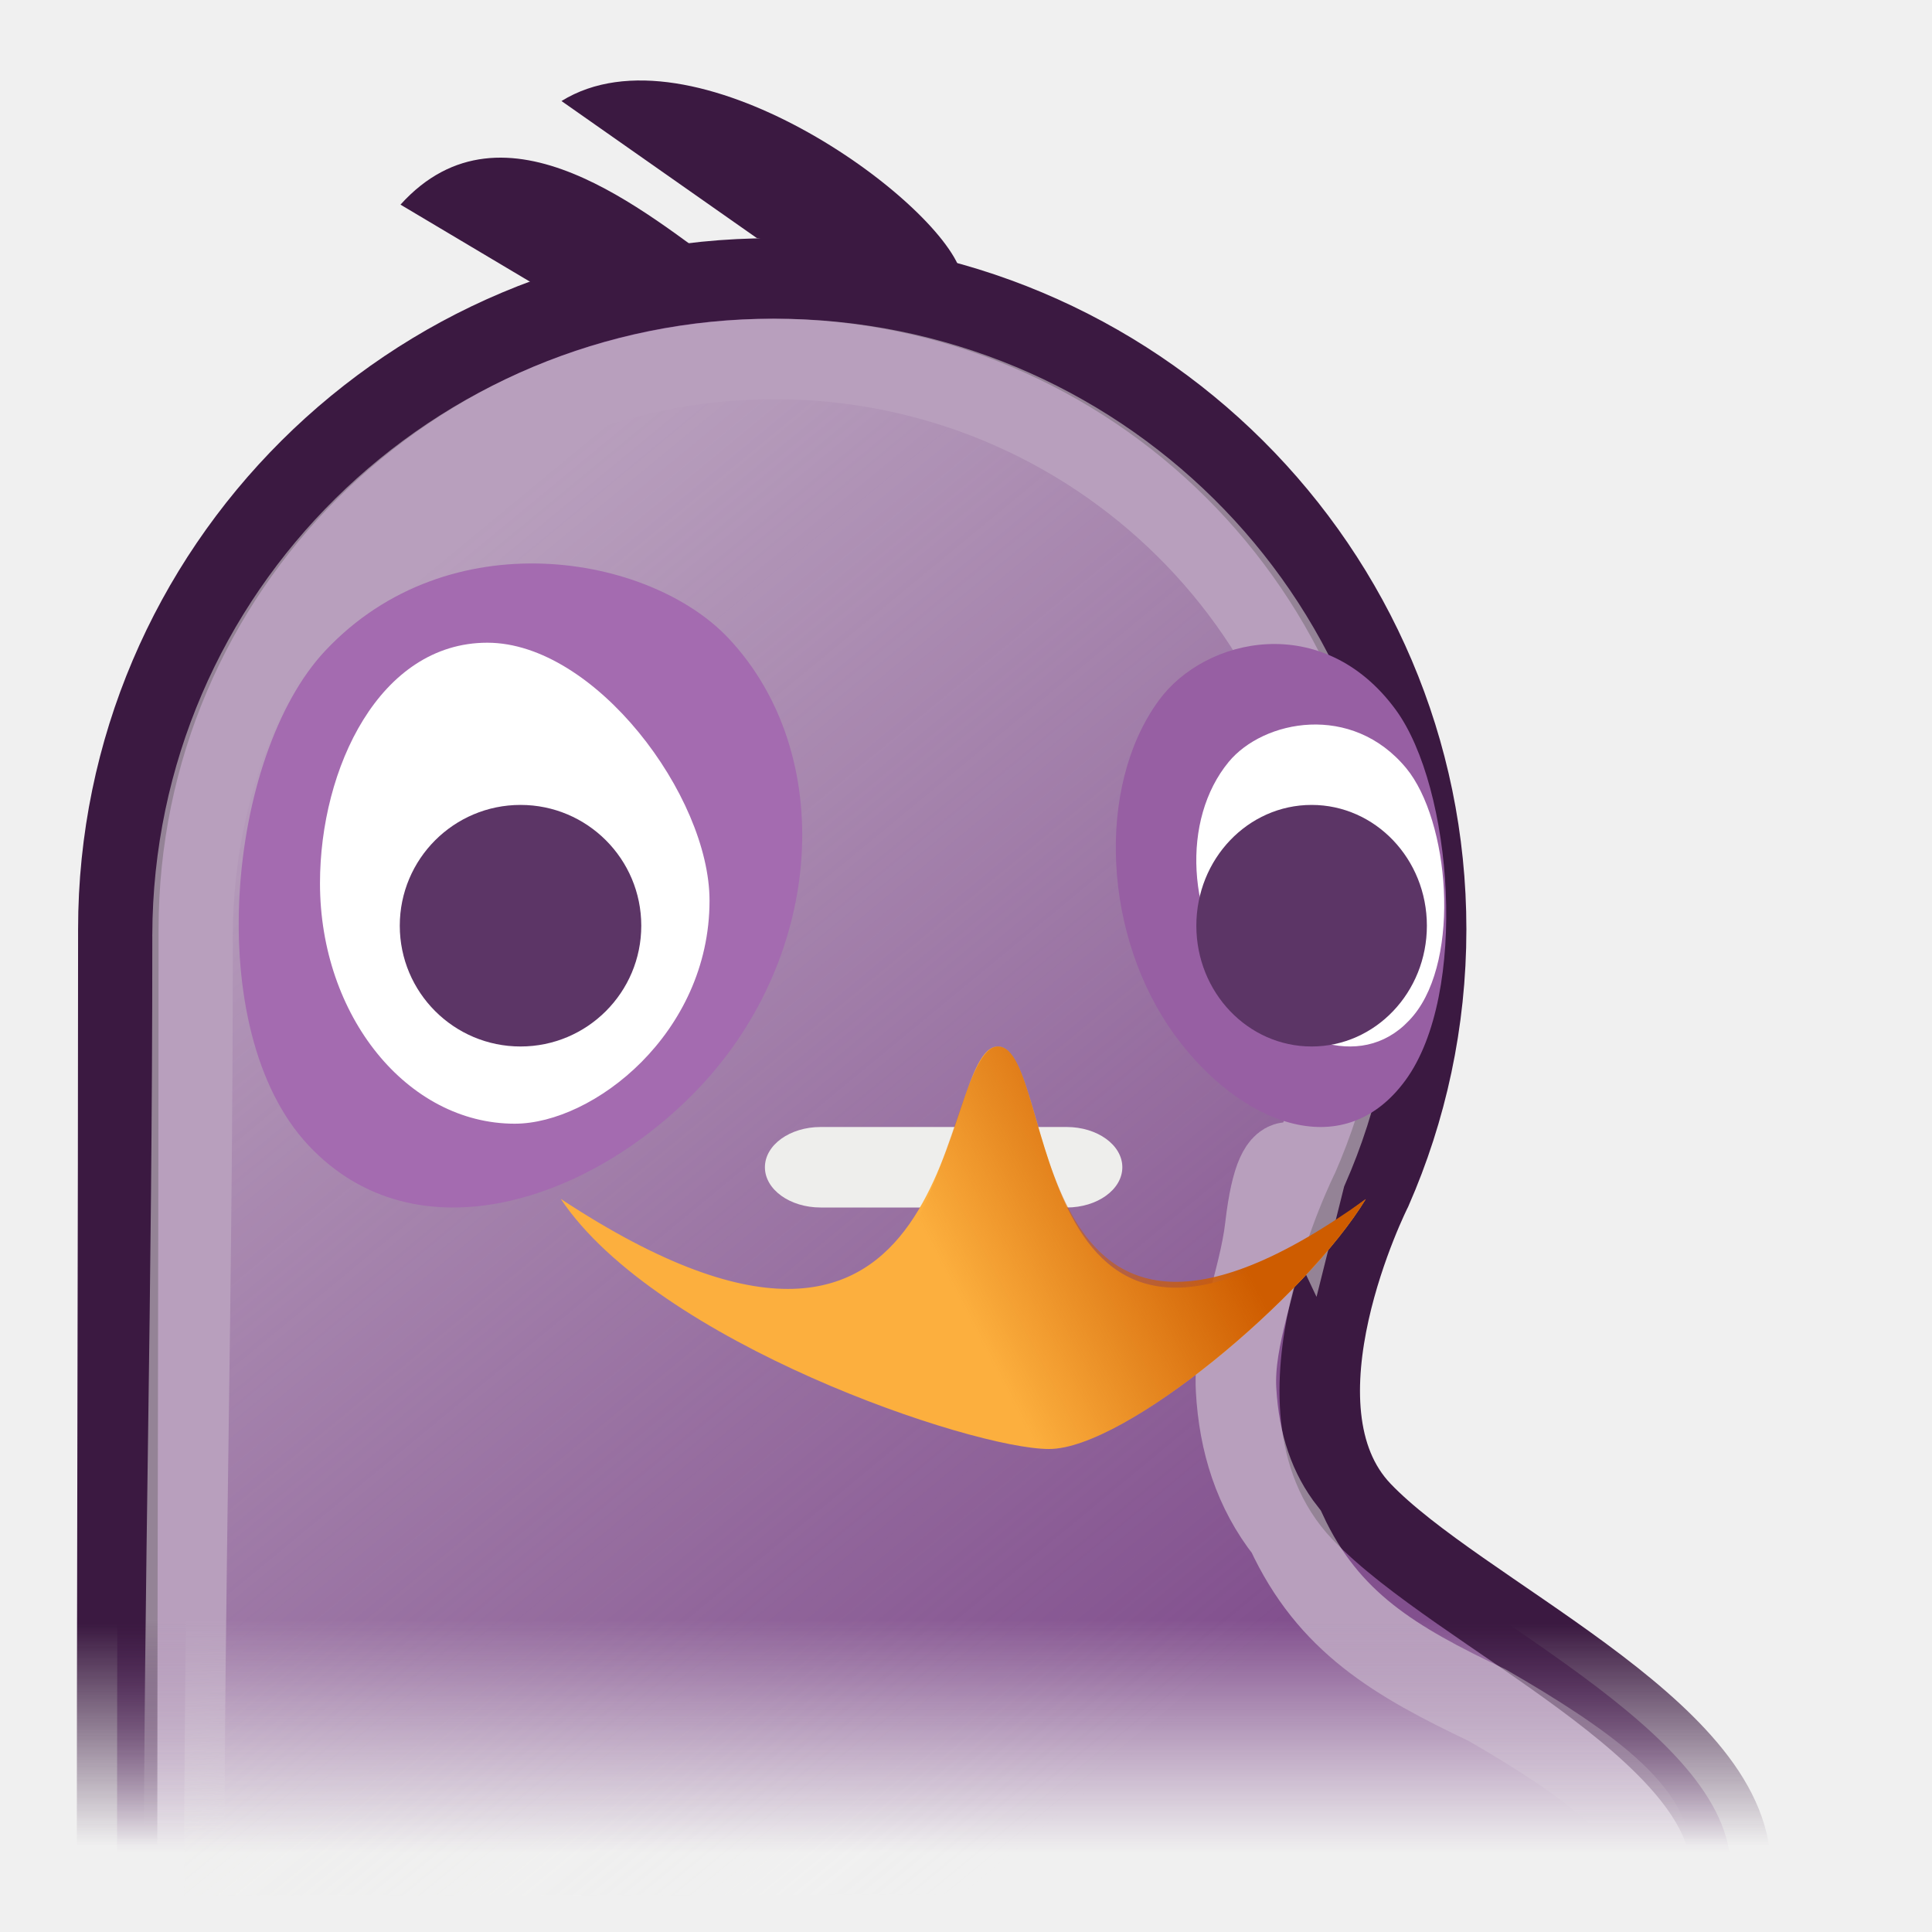
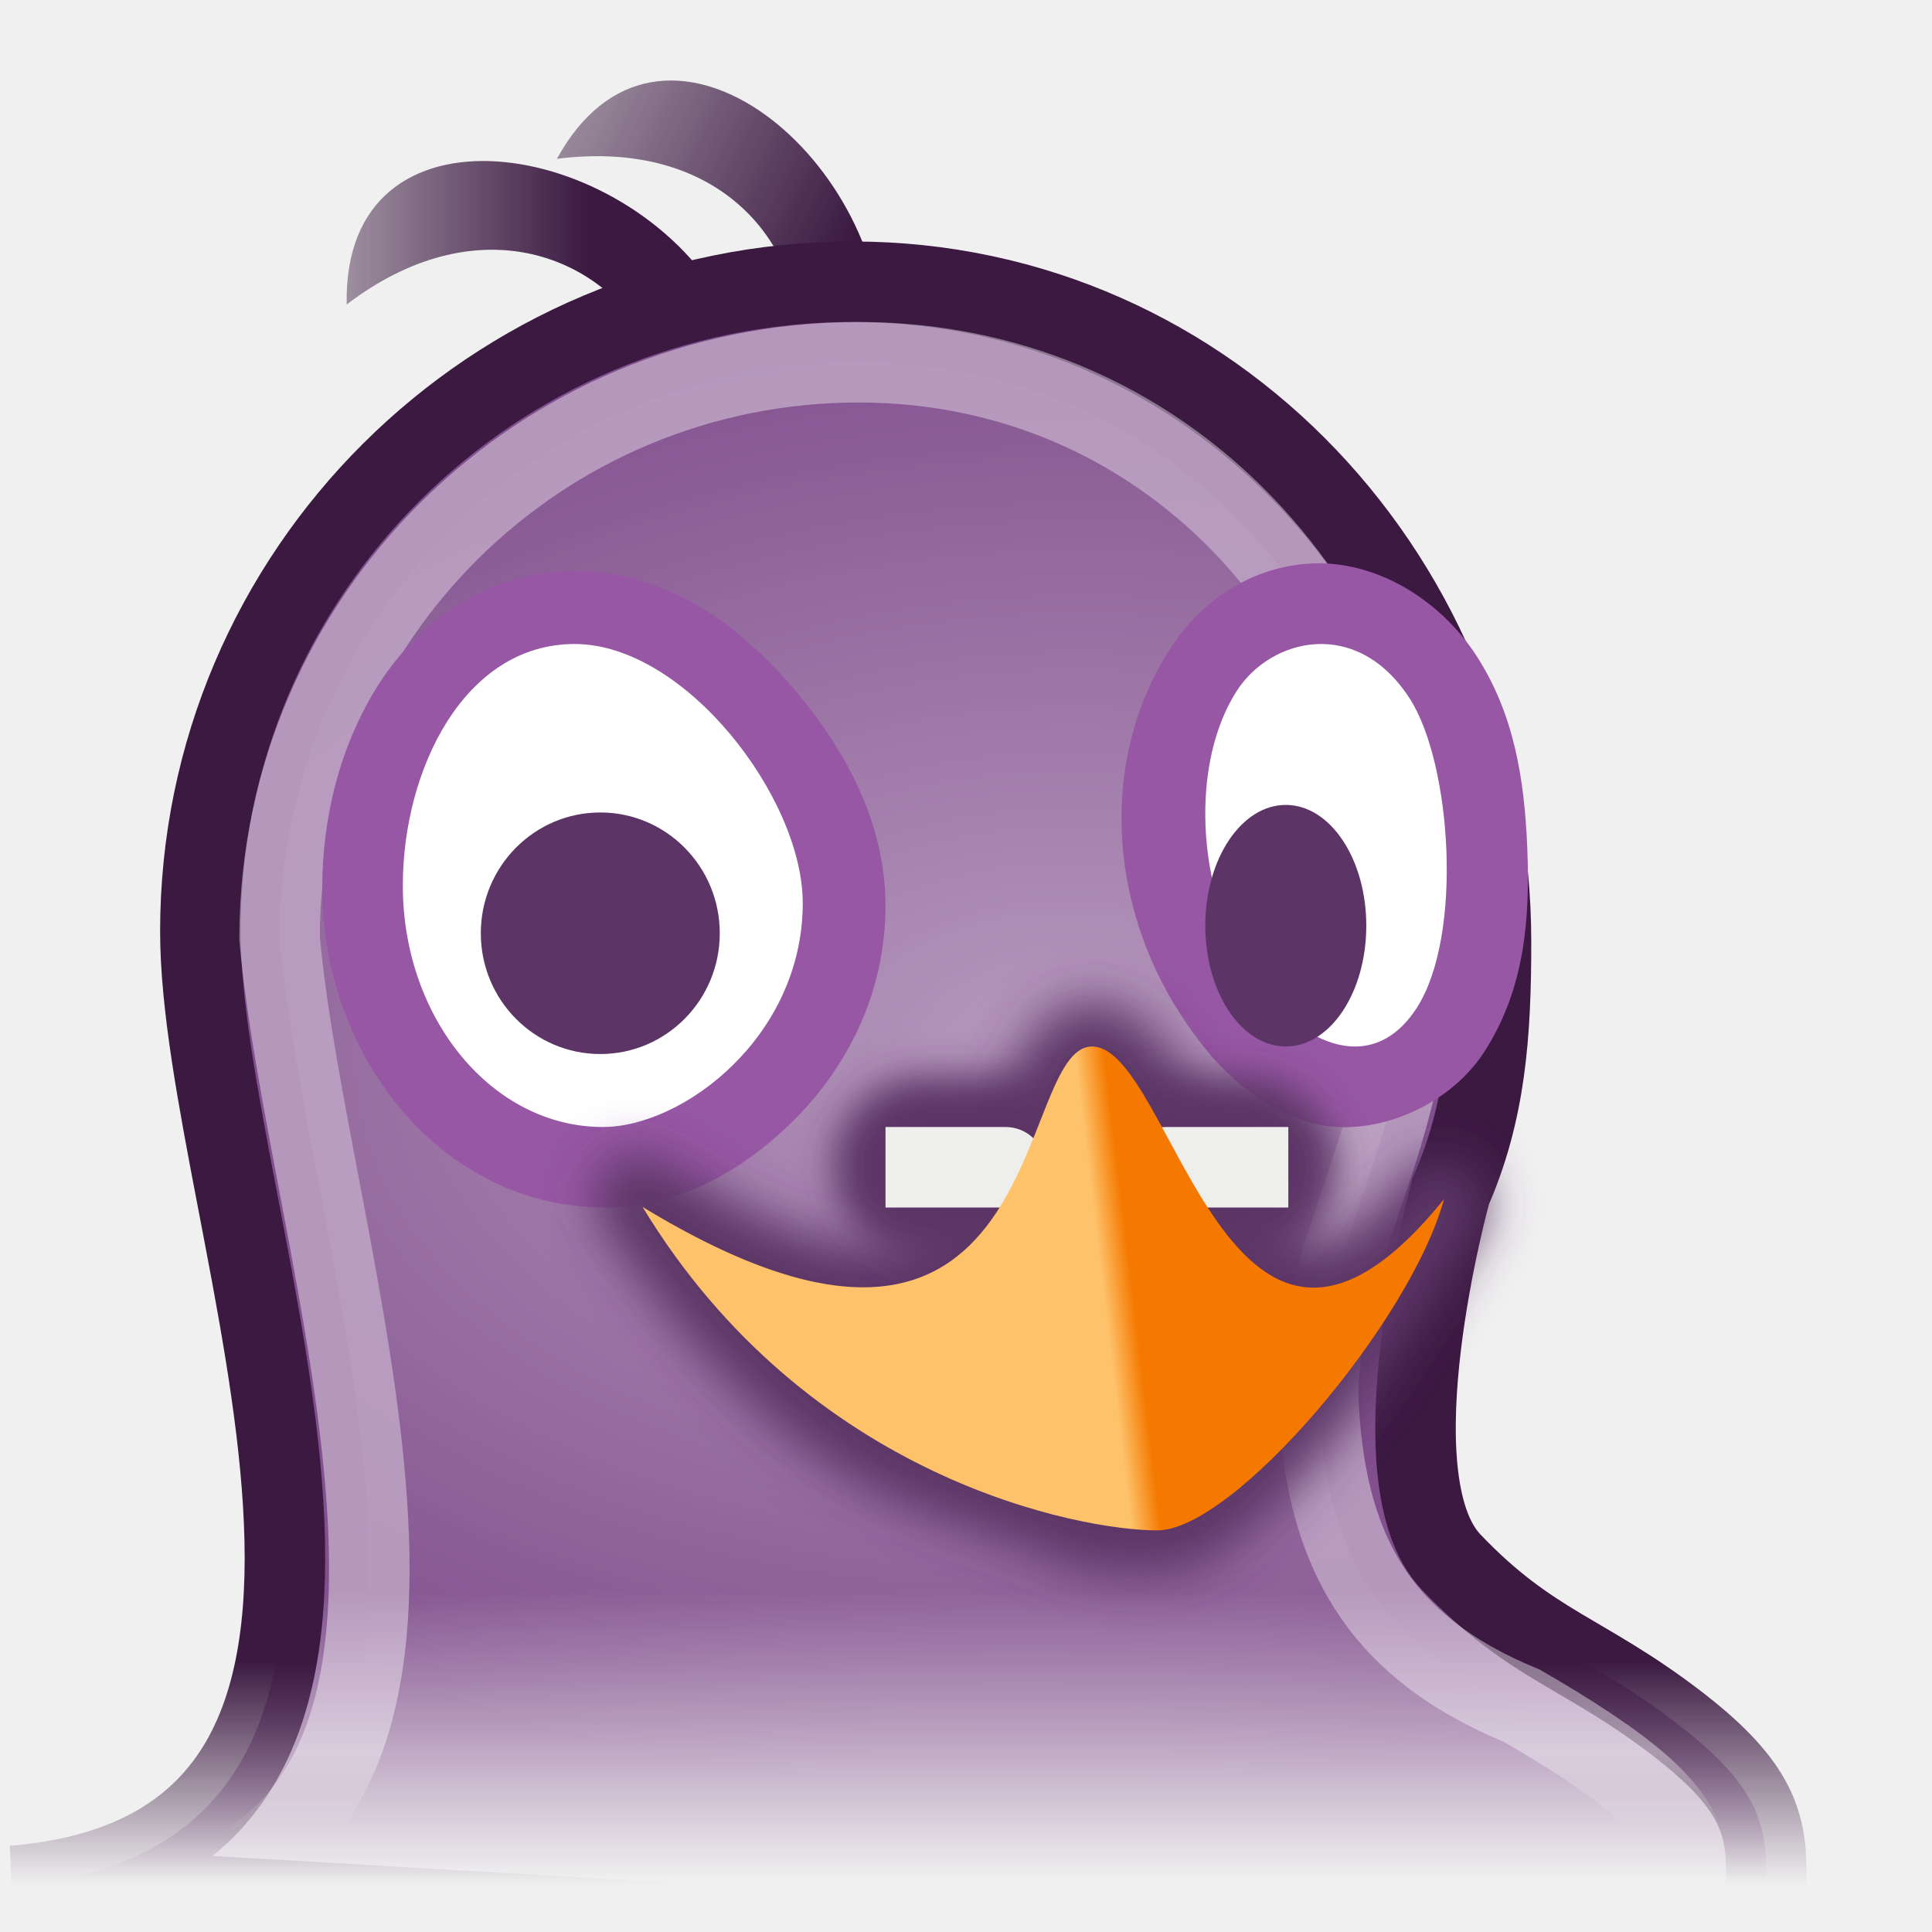
<svg xmlns="http://www.w3.org/2000/svg" xmlns:xlink="http://www.w3.org/1999/xlink" width="24" height="24" id="svg4345" version="1.0">
  <defs id="defs4347">
+     <linearGradient id="linearGradient8989">
+       <stop id="stop8991" offset="0" style="stop-color:#ffffff;stop-opacity:0.814" />
+       <stop id="stop8993" offset="1" style="stop-color:#eeeeec;stop-opacity:0;" />
+     </linearGradient>
+     <linearGradient id="linearGradient8838">
+       <stop style="stop-color:#3b1941;stop-opacity:1;" offset="0" id="stop8840" />
+       <stop style="stop-color:#3b1941;stop-opacity:0;" offset="1" id="stop8842" />
+     </linearGradient>
+     <linearGradient id="linearGradient8830">
+       <stop style="stop-color:#3b1941;stop-opacity:1;" offset="0" id="stop8832" />
+       <stop style="stop-color:#3b1941;stop-opacity:0;" offset="1" id="stop8834" />
+     </linearGradient>
+     <linearGradient id="linearGradient8776">
+       <stop style="stop-color:#ffffff;stop-opacity:0.824" offset="0" id="stop8778" />
+       <stop style="stop-color:#ffffff;stop-opacity:0" offset="1" id="stop8780" />
+     </linearGradient>
+     <linearGradient id="linearGradient8720">
+       <stop style="stop-color:#fdc26a;stop-opacity:1" offset="0" id="stop8722" />
+       <stop style="stop-color:#f57900;stop-opacity:1" offset="1" id="stop8724" />
+     </linearGradient>
    <linearGradient id="linearGradient3124">
      <stop style="stop-color:#3b1941;stop-opacity:1;" offset="0" id="stop3126" />
      <stop style="stop-color:#3b1941;stop-opacity:0;" offset="1" id="stop3128" />
    </linearGradient>
    <linearGradient id="linearGradient3116">
      <stop style="stop-color:#82508e;stop-opacity:1;" offset="0" id="stop3118" />
-       <stop style="stop-color:#82508e;stop-opacity:0;" offset="1" id="stop3120" />
-     </linearGradient>
-     <linearGradient id="linearGradient3108">
-       <stop style="stop-color:#eeeeec;stop-opacity:1;" offset="0" id="stop3110" />
-       <stop style="stop-color:#eeeeec;stop-opacity:0;" offset="1" id="stop3112" />
+       <stop style="stop-color:#82508e;stop-opacity:0" offset="1" id="stop3120" />
    </linearGradient>
    <linearGradient id="linearGradient5438">
      <stop style="stop-color:white;stop-opacity:1;" offset="0" id="stop5440" />
      <stop style="stop-color:white;stop-opacity:0;" offset="1" id="stop5442" />
    </linearGradient>
    <linearGradient id="linearGradient6817">
      <stop style="stop-color:white;stop-opacity:1;" offset="0" id="stop6819" />
      <stop style="stop-color:white;stop-opacity:0;" offset="1" id="stop6821" />
    </linearGradient>
    <linearGradient id="linearGradient6537">
      <stop style="stop-color:white;stop-opacity:1;" offset="0" id="stop6539" />
      <stop style="stop-color:white;stop-opacity:0;" offset="1" id="stop6541" />
    </linearGradient>
    <linearGradient id="linearGradient6506">
      <stop style="stop-color:#eeeeec;stop-opacity:1;" offset="0" id="stop6508" />
      <stop style="stop-color:#eeeeec;stop-opacity:0;" offset="1" id="stop6510" />
    </linearGradient>
    <linearGradient id="linearGradient2804">
      <stop style="stop-color:black;stop-opacity:0;" offset="0" id="stop2806" />
      <stop id="stop2812" offset="0.5" style="stop-color:black;stop-opacity:1;" />
      <stop style="stop-color:black;stop-opacity:0;" offset="1" id="stop2808" />
    </linearGradient>
    <radialGradient xlink:href="#linearGradient25546" id="radialGradient25572" gradientUnits="userSpaceOnUse" gradientTransform="matrix(1,0,0,0.994693,0,4.16407e-2)" cx="7.884" cy="1.51" fx="7.884" fy="1.51" r="8.488" />
    <radialGradient xlink:href="#linearGradient25546" id="radialGradient25568" gradientUnits="userSpaceOnUse" gradientTransform="matrix(1,0,0,0.994693,0,4.16407e-2)" cx="7.884" cy="0.145" fx="7.884" fy="0.145" r="8.488" />
    <linearGradient id="linearGradient25546">
      <stop style="stop-color:white;stop-opacity:1;" offset="0" id="stop25548" />
      <stop style="stop-color:white;stop-opacity:0;" offset="1" id="stop25550" />
    </linearGradient>
    <radialGradient xlink:href="#linearGradient25546" id="radialGradient25554" cx="7.884" cy="2.624" fx="7.884" fy="2.624" r="8.488" gradientTransform="matrix(1.131317,0,0,1.125313,-1.035262,-0.301139)" gradientUnits="userSpaceOnUse" />
    <linearGradient id="linearGradient3800">
      <stop style="stop-color:#f4d9b1;stop-opacity:1;" offset="0" id="stop3802" />
      <stop style="stop-color:#df9725;stop-opacity:1;" offset="1" id="stop3804" />
    </linearGradient>
-     <linearGradient xlink:href="#linearGradient6506" id="linearGradient6512" x1="15.646" y1="39.03" x2="15.646" y2="43.207" gradientUnits="userSpaceOnUse" gradientTransform="matrix(0.660903,0,0,0.627207,-0.293224,-4.361383)" />
+     <linearGradient xlink:href="#linearGradient8989" id="linearGradient6512" x1="15.713" y1="41.672" x2="15.713" y2="43.283" gradientUnits="userSpaceOnUse" gradientTransform="matrix(0.657666,0,0,0.625853,0.8007403,-4.301059)" />
    <linearGradient xlink:href="#linearGradient6817" id="linearGradient6823" x1="0.239" y1="38.95" x2="5.709" y2="42.983" gradientUnits="userSpaceOnUse" />
    <linearGradient xlink:href="#linearGradient5438" id="linearGradient5444" x1="30.152" y1="-0.865" x2="30.152" y2="23.012" gradientUnits="userSpaceOnUse" />
    <linearGradient gradientUnits="userSpaceOnUse" y2="44.272" x2="5.537" y1="39.902" x1="-1.684" id="linearGradient6569" xlink:href="#linearGradient6563" />
    <linearGradient gradientUnits="userSpaceOnUse" y2="23.559" x2="30.5" y1="0.034" x1="30.5" id="linearGradient2089" xlink:href="#linearGradient6537" />
    <linearGradient gradientUnits="userSpaceOnUse" y2="50.08" x2="14.943" y1="39.743" x1="15.646" id="linearGradient2087" xlink:href="#linearGradient6506" />
    <linearGradient id="linearGradient2081">
      <stop id="stop2083" offset="0" style="stop-color:#f4d9b1;stop-opacity:1;" />
      <stop id="stop2085" offset="1" style="stop-color:#df9725;stop-opacity:1;" />
    </linearGradient>
    <radialGradient gradientUnits="userSpaceOnUse" gradientTransform="matrix(1.131317,0,0,1.125313,-1.035262,-0.301139)" r="8.488" fy="2.624" fx="7.884" cy="2.624" cx="7.884" id="radialGradient2079" xlink:href="#linearGradient25546" />
    <radialGradient r="8.488" fy="0.145" fx="7.884" cy="0.145" cx="7.884" gradientTransform="matrix(1,0,0,0.994693,0,4.16407e-2)" gradientUnits="userSpaceOnUse" id="radialGradient2071" xlink:href="#linearGradient25546" />
    <radialGradient r="8.488" fy="1.51" fx="7.884" cy="1.51" cx="7.884" gradientTransform="matrix(1,0,0,0.994693,0,4.16407e-2)" gradientUnits="userSpaceOnUse" id="radialGradient2069" xlink:href="#linearGradient25546" />
    <linearGradient id="linearGradient2061">
      <stop id="stop2063" offset="0" style="stop-color:black;stop-opacity:0;" />
      <stop style="stop-color:black;stop-opacity:1;" offset="0.5" id="stop2065" />
      <stop id="stop2067" offset="1" style="stop-color:black;stop-opacity:0;" />
    </linearGradient>
    <linearGradient id="linearGradient6563">
      <stop id="stop6565" offset="0" style="stop-color:white;stop-opacity:1;" />
      <stop id="stop6567" offset="1" style="stop-color:white;stop-opacity:0;" />
    </linearGradient>
    <linearGradient id="linearGradient2850">
      <stop id="stop2852" offset="0" style="stop-color:#ce5c00;stop-opacity:1;" />
      <stop id="stop2854" offset="1" style="stop-color:#ce5c00;stop-opacity:0;" />
    </linearGradient>
    <linearGradient id="linearGradient3958">
      <stop id="stop3960" offset="0" style="stop-color:#eeeeec;stop-opacity:1;" />
      <stop id="stop3962" offset="1" style="stop-color:#eeeeec;stop-opacity:0;" />
    </linearGradient>
    <linearGradient id="linearGradient3968">
      <stop id="stop3970" offset="0" style="stop-color:#82508e;stop-opacity:1;" />
      <stop id="stop3972" offset="1" style="stop-color:#82508e;stop-opacity:0;" />
    </linearGradient>
    <linearGradient id="linearGradient3976">
      <stop id="stop3978" offset="0" style="stop-color:#3b1941;stop-opacity:1;" />
      <stop id="stop3980" offset="1" style="stop-color:#3b1941;stop-opacity:0;" />
    </linearGradient>
    <linearGradient xlink:href="#linearGradient2850" id="linearGradient2149" gradientUnits="userSpaceOnUse" gradientTransform="matrix(0.769231,0,0,0.714287,-34.23081,-12.28573)" x1="21.786" y1="28.143" x2="17.786" y2="30.071" />
    <radialGradient xlink:href="#linearGradient3958" id="radialGradient2191" gradientUnits="userSpaceOnUse" gradientTransform="matrix(1.116159,0,0,1.076653,-36.39499,-20.28695)" cx="9.064" cy="21.512" fx="9.064" fy="21.512" r="16.664" />
    <linearGradient xlink:href="#linearGradient6506" id="linearGradient2193" gradientUnits="userSpaceOnUse" x1="15.646" y1="39.743" x2="15.646" y2="53.502" gradientTransform="matrix(0.660903,0,0,0.627207,-32.26852,-10.3201)" />
    <linearGradient xlink:href="#linearGradient3968" id="linearGradient2196" gradientUnits="userSpaceOnUse" x1="16.133" y1="40.782" x2="16.133" y2="48.069" gradientTransform="matrix(0.67692,0,0,0.646801,-32.53568,-10.90841)" />
    <linearGradient xlink:href="#linearGradient3976" id="linearGradient2198" gradientUnits="userSpaceOnUse" x1="12.096" y1="40.908" x2="12.096" y2="46.463" gradientTransform="matrix(0.67692,0,0,0.646801,-32.53568,-10.90841)" />
    <linearGradient xlink:href="#linearGradient6537" id="linearGradient2201" gradientUnits="userSpaceOnUse" x1="30.5" y1="0.034" x2="30.5" y2="23.559" gradientTransform="matrix(0.668893,0,0,0.668627,-32.91377,-10.19246)" />
-     <linearGradient xlink:href="#linearGradient3108" id="linearGradient3114" x1="10.183" y1="16.618" x2="27.598" y2="36.645" gradientUnits="userSpaceOnUse" gradientTransform="matrix(0.660903,0,0,0.627207,-0.293224,-4.361383)" />
-     <linearGradient xlink:href="#linearGradient3116" id="linearGradient3122" x1="15.723" y1="38.769" x2="15.723" y2="43.25" gradientUnits="userSpaceOnUse" gradientTransform="matrix(0.67692,0,0,0.646801,-0.560381,-4.949693)" />
-     <linearGradient xlink:href="#linearGradient3124" id="linearGradient3130" x1="13.151" y1="38.85" x2="13.151" y2="43.106" gradientUnits="userSpaceOnUse" gradientTransform="matrix(0.67692,0,0,0.646801,-0.560381,-4.949693)" />
-     <linearGradient xlink:href="#linearGradient2850" id="linearGradient3146" gradientUnits="userSpaceOnUse" gradientTransform="matrix(0.769231,0,0,0.714287,-2.265038,-6.285729)" x1="21.786" y1="28.143" x2="17.786" y2="30.071" />
+     <linearGradient xlink:href="#linearGradient3124" id="linearGradient3130" x1="12.562" y1="39.538" x2="12.562" y2="43.859" gradientUnits="userSpaceOnUse" gradientTransform="matrix(0.6753496,0,0,0.6455349,0.4630688,-4.891953)" />
    <linearGradient xlink:href="#linearGradient5438" id="linearGradient2848" gradientUnits="userSpaceOnUse" x1="30.152" y1="-0.865" x2="30.152" y2="23.012" />
+     <linearGradient xlink:href="#linearGradient8720" id="linearGradient8726" x1="12.806" y1="16.652" x2="13.167" y2="16.609" gradientUnits="userSpaceOnUse" gradientTransform="translate(0.9722718,0)" />
+     <linearGradient xlink:href="#linearGradient3116" id="linearGradient8774" x1="10.625" y1="19.764" x2="10.625" y2="23.347" gradientUnits="userSpaceOnUse" gradientTransform="translate(0.9722718,0)" />
+     <radialGradient xlink:href="#linearGradient8776" id="radialGradient8782" cx="11.764" cy="12.832" fx="11.764" fy="12.832" r="9.5" gradientTransform="matrix(1.591326,-4.8823489e-2,2.9994878e-2,0.9776358,-5.969963,1.010364)" gradientUnits="userSpaceOnUse" />
+     <filter id="filter8810" x="-0.067" width="1.134" y="-0.106" height="1.211">
+       <feGaussianBlur stdDeviation="0.305" id="feGaussianBlur8812" />
+     </filter>
+     <linearGradient xlink:href="#linearGradient8830" id="linearGradient8836" x1="6.334" y1="3.101" x2="0.834" y2="3.101" gradientUnits="userSpaceOnUse" gradientTransform="translate(0.9722718,0)" />
+     <linearGradient xlink:href="#linearGradient8838" id="linearGradient8844" x1="9.57" y1="3.078" x2="3.062" y2="-0.047" gradientUnits="userSpaceOnUse" gradientTransform="translate(0.9722718,0)" />
+     <filter id="filter9040" x="-0.095" width="1.191" y="-0.322" height="1.644">
+       <feGaussianBlur stdDeviation="0.226" id="feGaussianBlur9042" />
+     </filter>
  </defs>
  <g id="layer1">
-     <path style="opacity:1;fill:#75507b;fill-opacity:1" d="M 11.578,7 C 7.935,7 6.811,10.527 9.339,13.903 C 10.159,14.997 12.647,17 12.985,17 L 13.004,16.099 C 11.973,14.802 10.625,13.294 10.922,12.986 C 14.677,12.986 14.964,11.881 14.964,9.835 C 14.964,8.054 13.616,7 11.578,7 z " id="path6521" />
-     <path style="opacity:1;fill:url(#linearGradient3122);fill-opacity:1;stroke:url(#linearGradient3130);stroke-width:1;stroke-miterlimit:4;stroke-dasharray:none;stroke-opacity:1" d="M 9.593,3.459 C 5.109,3.459 1.47,7.081 1.47,11.544 C 1.47,15.2 1.453,19.889 1.453,24.527 C 2.257,24.527 18.357,24.545 20.179,24.545 C 21.61,24.545 21.498,23.213 21.498,23.213 C 21.498,21.489 18.121,20.042 16.913,18.777 C 15.676,17.482 17.04,14.778 17.04,14.778 C 17.474,13.788 17.716,12.692 17.716,11.544 C 17.716,7.081 14.077,3.459 9.593,3.459 z " id="path5176" />
-     <path style="opacity:0.5;fill:url(#linearGradient3114);fill-opacity:1;stroke:url(#linearGradient6512);stroke-width:1;stroke-miterlimit:4;stroke-dasharray:none;stroke-opacity:1" d="M 9.62,4.459 C 5.647,4.459 2.403,7.642 2.392,11.613 C 2.392,11.619 2.391,11.626 2.392,11.632 C 2.392,16.203 2.287,19.636 2.287,23.549 C 3.566,23.549 14.546,23.531 18.396,23.531 C 19.167,23.531 20.48,23.847 20.48,22.928 C 20.48,22.789 20.348,22.528 19.984,22.203 C 19.621,21.878 19.077,21.53 18.477,21.184 C 17.33,20.638 16.501,20.156 15.979,19.028 C 15.576,18.517 15.391,17.917 15.355,17.264 C 15.319,16.61 15.64,15.91 15.717,15.245 C 15.871,13.915 16.209,14.631 16.209,14.631 C 16.219,14.591 16.232,14.552 16.25,14.514 C 16.638,13.635 16.849,12.656 16.849,11.632 C 16.849,7.652 13.601,4.459 9.62,4.459 z " id="path5241" />
-     <path style="fill:#a46bb0;fill-opacity:1;stroke:none;stroke-width:1;stroke-miterlimit:4;stroke-opacity:1" d="M 4.038,8.086 C 5.574,6.449 8.071,6.885 9.052,7.931 C 10.395,9.363 10.239,11.855 8.704,13.492 C 7.37,14.915 5.175,15.661 3.832,14.228 C 2.488,12.796 2.825,9.38 4.038,8.086 z " id="path3138" />
-     <path style="opacity:1;fill:white;fill-opacity:1;stroke:none;stroke-width:1;stroke-miterlimit:4;stroke-opacity:1" d="M 8.814,11.188 C 8.814,12.837 7.369,13.959 6.394,13.959 C 5.059,13.959 3.975,12.62 3.975,10.972 C 3.975,9.539 4.718,7.984 6.054,7.984 C 7.389,7.984 8.814,9.886 8.814,11.188 z " id="path5157" />
-     <path style="opacity:1;fill:#5c3566;fill-opacity:1;stroke:none;stroke-width:1;stroke-miterlimit:4;stroke-dasharray:none;stroke-opacity:1" id="path5162" d="M 11.411 24.312 A 1.241 1.295 0 1 1  8.929,24.312 A 1.241 1.295 0 1 1  11.411 24.312 z" transform="matrix(1.208633,0,0,1.158621,-5.825637,-16.66897)" />
-     <path style="fill:#3b1941;fill-opacity:1;stroke:none;stroke-width:1;stroke-miterlimit:4;stroke-opacity:1" d="M 4.975,2.542 C 6.268,1.111 8.06,2.682 8.975,3.326 L 7.062,3.784 L 4.975,2.542 z " id="path5192" />
-     <path style="fill:#3b1941;fill-opacity:1;stroke:none;stroke-width:1;stroke-miterlimit:4;stroke-opacity:1" d="M 6.975,1.255 C 8.594,0.253 11.643,2.461 11.937,3.38 L 9.404,2.959 L 6.975,1.255 z " id="rect5189" />
-     <path style="fill:#975fa3;fill-opacity:1;stroke:none;stroke-width:1;stroke-miterlimit:4;stroke-opacity:1" d="M 17.337,8.815 C 16.436,7.587 14.972,7.914 14.397,8.698 C 13.609,9.773 13.7,11.641 14.601,12.869 C 15.383,13.936 16.67,14.496 17.458,13.421 C 18.246,12.347 18.048,9.785 17.337,8.815 z " id="path3132" />
-     <path style="fill:white;fill-opacity:1;stroke:none;stroke-width:1;stroke-miterlimit:4;stroke-opacity:1" d="M 17.469,9.543 C 16.793,8.725 15.694,8.943 15.263,9.465 C 14.672,10.182 14.74,11.427 15.416,12.246 C 16.003,12.957 16.968,13.33 17.56,12.614 C 18.151,11.898 18.002,10.19 17.469,9.543 z " id="path3134" />
-     <path style="fill:#5c3566;fill-opacity:1;stroke:none;stroke-width:1;stroke-miterlimit:4;stroke-dasharray:none;stroke-opacity:1" id="path3136" d="M 11.411 24.312 A 1.241 1.295 0 1 1  8.929,24.312 A 1.241 1.295 0 1 1  11.411 24.312 z" transform="matrix(1.153827,0,0,1.158621,4.558885,-16.66895)" />
-     <rect style="fill:#eeeeec;fill-opacity:1;stroke:none;stroke-width:1;stroke-miterlimit:4;stroke-dasharray:none;stroke-opacity:1" id="rect3140" width="4.44" height="1" x="9.502" y="14" rx="0.692" ry="0.5" />
-     <path style="fill:#fcaf3e;fill-opacity:1;stroke:none;stroke-width:1.028;stroke-miterlimit:4;stroke-opacity:1" d="M 6.966,14.893 C 12.054,18.243 11.621,13 12.397,13 C 13.163,13 12.665,18.202 16.966,14.896 C 16.233,16.103 13.98,18 13.031,18 C 12.071,18 8.157,16.677 6.966,14.893 z " id="path3142" />
-     <path style="fill:url(#linearGradient3146);fill-opacity:1;stroke:none;stroke-width:1.028;stroke-miterlimit:4;stroke-opacity:1" d="M 6.966,14.893 C 11.706,19.171 11.621,13 12.397,13 C 13.163,13 12.607,18.028 16.966,14.896 C 16.233,16.103 13.98,18 13.031,18 C 12.071,18 8.157,16.677 6.966,14.893 z " id="path3144" />
+     <path style="fill:url(#linearGradient8844);fill-opacity:1;stroke:none;stroke-width:1;stroke-miterlimit:4;stroke-opacity:1" d="M 6.918,1.973 C 8.19,-0.347 10.972,1.909 10.972,4.281 L 9.927,4.195 C 9.927,2.999 8.923,1.717 6.918,1.973 z" id="rect5189" />
+     <path style="fill:url(#linearGradient8836);fill-opacity:1;stroke:none;stroke-width:1;stroke-miterlimit:4;stroke-opacity:1" d="M 4.307,3.782 C 4.249,1.137 7.787,1.7 8.972,3.753 L 8.024,4.202 C 7.426,3.166 5.916,2.558 4.307,3.782 z" id="path8784" />
+     <path style="opacity:1;fill:url(#linearGradient8774);fill-opacity:1;stroke:url(#linearGradient3130);stroke-width:1;stroke-miterlimit:4;stroke-dasharray:none;stroke-opacity:1" d="M 10.593,3.5 C 6.12,3.5 2.489,7.115 2.489,11.569 C 2.489,15.218 6.008,22.942 0.164,23.428 C 0.966,23.428 18.806,24.545 20.624,24.545 C 22.051,24.545 21.94,23.215 21.94,23.215 C 21.94,22.577 21.741,22.109 20.831,21.409 C 19.676,20.522 19.025,20.45 18.029,19.407 C 17.032,18.364 18.022,14.797 18.022,14.797 C 18.455,13.809 18.522,12.847 18.522,11.701 C 18.522,7.247 15.067,3.5 10.593,3.5 z" id="path5176" />
+     <path style="opacity:0.5;fill:url(#radialGradient8782);fill-opacity:1;stroke:url(#linearGradient6512);stroke-width:1;stroke-miterlimit:4;stroke-dasharray:none;stroke-opacity:1" d="M 10.666,4.5 C 6.712,4.5 3.483,7.677 3.473,11.639 C 3.472,11.645 3.472,11.652 3.473,11.658 C 3.826,15.6 6.457,22.39 2.132,23.549 C 3.405,23.549 14.992,23.531 18.824,23.531 C 19.591,23.531 20.898,23.846 20.898,22.93 C 20.898,22.791 20.766,22.53 20.404,22.206 C 20.043,21.882 19.501,21.534 18.904,21.189 C 17.107,20.45 16.433,19.239 16.372,17.277 C 16.453,15.302 17.621,13.949 17.485,11.768 C 17.485,7.797 14.626,4.5 10.666,4.5 z" id="path5241" />
+     <path style="opacity:1;fill:#9757a4;fill-opacity:1;stroke:none;stroke-width:1;stroke-miterlimit:4;stroke-opacity:1" id="path8816" d="M 7.156,7.031 C 6.103,7.031 5.243,7.646 4.75,8.406 C 4.257,9.166 4.031,10.08 4.031,10.969 C 4.031,13.065 5.511,14.938 7.531,14.938 C 8.401,14.938 9.19,14.518 9.844,13.875 C 10.498,13.232 11,12.303 11,11.188 C 11,10.167 10.509,9.243 9.844,8.469 C 9.178,7.695 8.291,7.031 7.156,7.031 z" transform="matrix(1.003979,0,0,1,-4.3768242e-2,6.25e-2)" />
+     <path style="opacity:1;fill:#ffffff;fill-opacity:1;stroke:none;stroke-width:1;stroke-miterlimit:4;stroke-opacity:1" d="M 9.972,11.218 C 9.972,12.874 8.489,14 7.488,14 C 6.117,14 5.004,12.656 5.004,11 C 5.004,9.561 5.766,8 7.138,8 C 8.509,8 9.972,9.909 9.972,11.218 z" id="path5157" />
+     <path style="opacity:1;fill:#5c3566;fill-opacity:1;stroke:none;stroke-width:1;stroke-miterlimit:4;stroke-dasharray:none;stroke-opacity:1" id="path5162" d="M 11.411,24.312 A 1.241,1.295 0 1 1 8.929,24.312 A 1.241,1.295 0 1 1 11.411,24.312 z" transform="matrix(1.196043,0,0,1.158621,-4.706683,-16.57522)" />
+     <path style="fill:#9757a4;fill-opacity:1;stroke:none;stroke-width:1;stroke-miterlimit:4;stroke-opacity:1" id="path8820" d="M 15.312,7 C 14.537,7.042 13.928,7.494 13.562,8.062 C 12.69,9.419 12.791,11.2 13.688,12.594 C 14.065,13.182 14.559,13.713 15.281,13.938 C 16.003,14.162 17.002,13.788 17.469,13.062 C 17.974,12.276 18.035,11.402 18,10.531 C 17.965,9.661 17.829,8.862 17.375,8.156 C 16.897,7.413 16.08,6.958 15.312,7 z" transform="translate(0.9722718,0)" />
+     <path style="fill:#ffffff;fill-opacity:1;stroke:none;stroke-width:1;stroke-miterlimit:4;stroke-opacity:1" d="M 17.513,8.679 C 16.855,7.656 15.784,7.928 15.364,8.582 C 14.788,9.477 14.855,11.034 15.513,12.057 C 16.085,12.947 17.025,13.413 17.601,12.518 C 18.177,11.622 18.032,9.487 17.513,8.679 z" id="path3134" />
+     <path style="fill:#5c3566;fill-opacity:1;stroke:none;stroke-width:1;stroke-miterlimit:4;stroke-dasharray:none;stroke-opacity:1" id="path3136" d="M 11.411,24.312 A 1.241,1.295 0 1 1 8.929,24.312 A 1.241,1.295 0 1 1 11.411,24.312 z" transform="matrix(0.8057553,0,0,1.158621,7.778029,-16.66897)" />
+     <path style="fill:#5c3566;fill-opacity:1;stroke:none;stroke-width:1.028;stroke-miterlimit:4;stroke-opacity:1;filter:url(#filter8810)" d="M 13.566,12.438 C 13.195,12.438 12.925,12.698 12.785,12.906 C 12.645,13.115 12.564,13.334 12.472,13.562 C 12.289,14.02 12.105,14.518 11.847,14.875 C 11.589,15.232 11.327,15.453 10.816,15.469 C 10.305,15.485 9.473,15.24 8.254,14.438 C 8.031,14.277 7.724,14.301 7.53,14.495 C 7.336,14.69 7.311,14.996 7.472,15.219 C 8.178,16.275 9.236,17.584 10.613,18.406 C 11.301,18.817 12.405,19.087 12.988,19.344 C 13.571,19.6 13.914,19.562 14.379,19.562 C 14.899,19.562 15.235,19.264 15.597,18.938 C 15.959,18.611 16.339,18.201 16.691,17.75 C 17.395,16.847 18.036,15.803 18.41,15.188 C 18.521,14.941 18.44,14.651 18.217,14.497 C 17.995,14.344 17.694,14.371 17.504,14.562 C 16.888,15.324 16.51,15.448 16.316,15.438 C 16.122,15.427 15.873,15.263 15.597,14.875 C 15.321,14.487 15.049,13.964 14.785,13.5 C 14.653,13.268 14.518,13.036 14.347,12.844 C 14.176,12.651 13.933,12.438 13.566,12.438 z" id="path8770" />
+     <path style="fill:#5c3566;fill-opacity:1;stroke:none;stroke-width:1;stroke-miterlimit:4;stroke-dasharray:none;stroke-opacity:1;filter:url(#filter9040)" id="path8998" d="M 10.5,13.375 C 9.883,13.375 9.375,13.883 9.375,14.5 C 9.375,15.117 9.883,15.625 10.5,15.625 L 11.5,15.625 C 11.997,15.625 12.352,15.266 12.5,14.812 C 12.648,15.266 13.003,15.625 13.5,15.625 L 14.5,15.625 C 15.117,15.625 15.625,15.117 15.625,14.5 C 15.625,13.883 15.117,13.375 14.5,13.375 L 13.5,13.375 C 13.003,13.375 12.648,13.734 12.5,14.188 C 12.352,13.734 11.997,13.375 11.5,13.375 L 10.5,13.375 z" transform="translate(0.9722718,0)" />
+     <path style="fill:#eeeeec;fill-opacity:1;stroke:none;stroke-width:1;stroke-miterlimit:4;stroke-dasharray:none;stroke-opacity:1" d="M 11,14 C 11,14 11,15 11,15 L 12.492,15 C 12.767,15 12.989,14.777 12.989,14.5 C 12.989,14.223 12.767,14 12.492,14 L 11,14 z M 14.481,14 C 14.205,14 13.983,14.223 13.983,14.5 C 13.983,14.777 14.205,15 14.481,15 L 16.004,15 C 16.004,15 16.004,14.168 16.004,14 L 14.481,14 z" id="rect3140" />
+     <path style="fill:url(#linearGradient8726);fill-opacity:1;stroke:none;stroke-width:1.028;stroke-miterlimit:4;stroke-opacity:1" d="M 7.982,14.993 C 13.071,18.088 12.578,13 13.567,13 C 14.579,13 15.264,18.202 17.938,14.896 C 17.518,16.431 15.326,19.011 14.377,19.011 C 13.417,19.011 10.035,18.378 7.982,14.993 z" id="path3142" />
  </g>
</svg>
